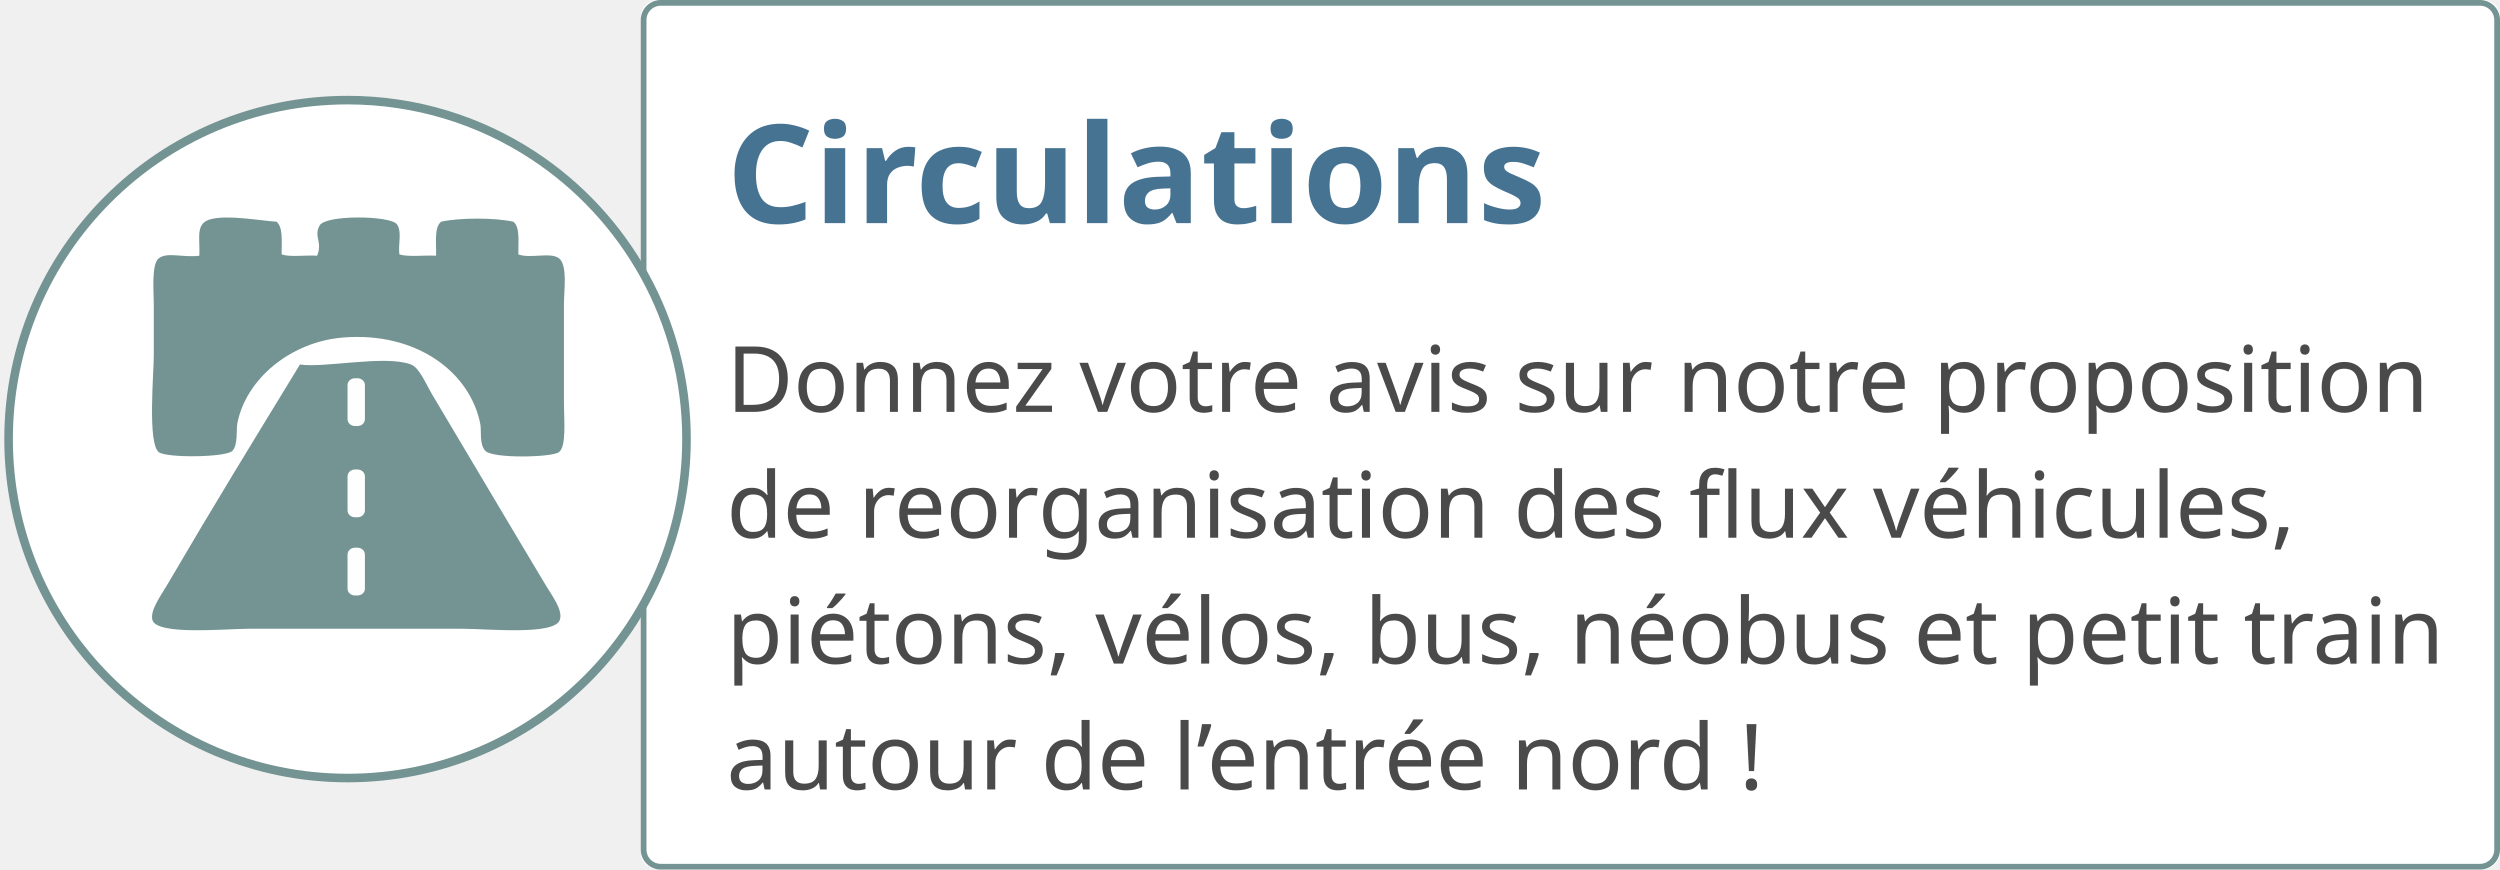
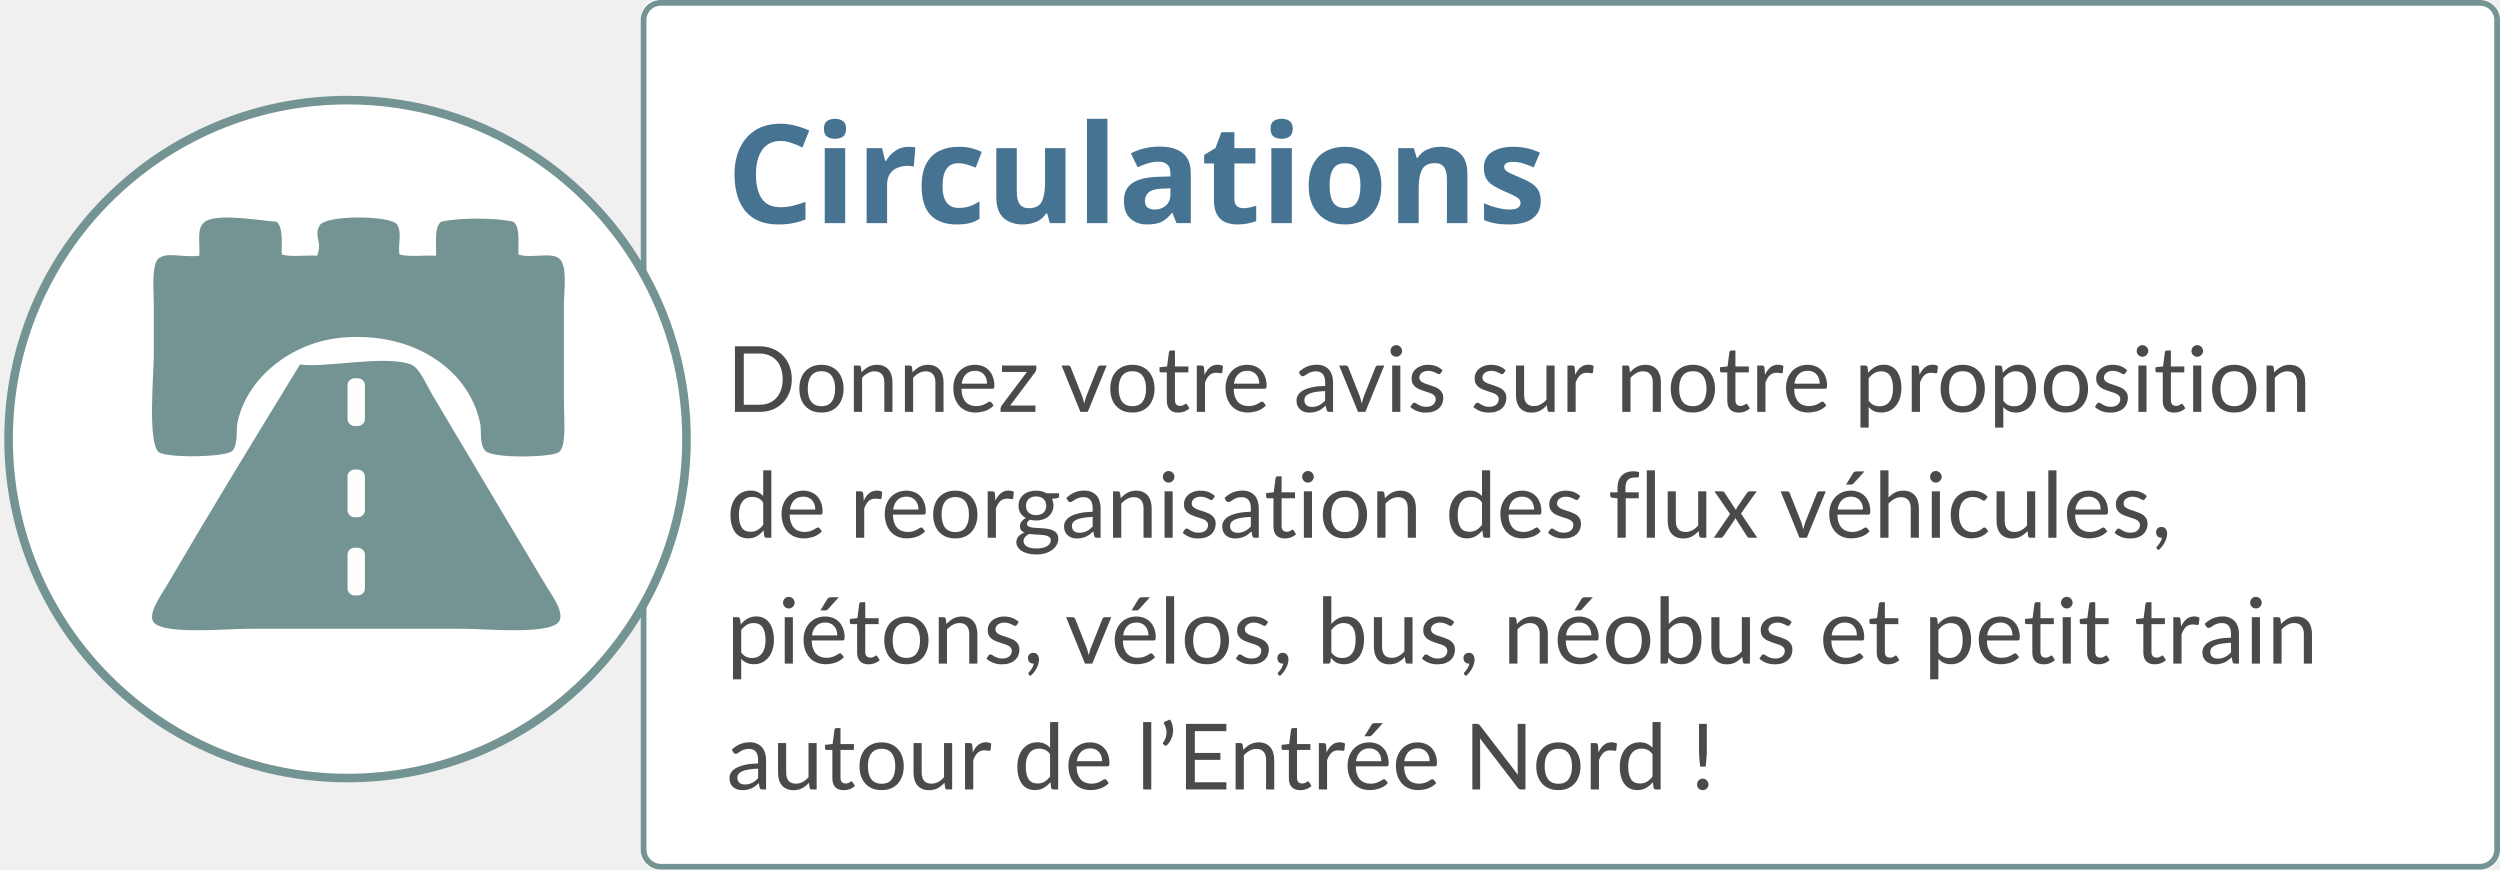
<svg xmlns="http://www.w3.org/2000/svg" xmlns:xlink="http://www.w3.org/1999/xlink" width="437px" height="152px" viewBox="0 0 437 152" version="1.1">
  <defs>
    <rect id="path-1" x="112" y="0" width="325" height="152" rx="3" />
  </defs>
  <g id="Page-1" stroke="none" stroke-width="1" fill="none" fill-rule="evenodd">
    <g id="Group-35">
      <g id="Group-37">
        <g id="Rectangle-16-Copy-2">
          <use fill="#FFFFFF" fill-rule="evenodd" xlink:href="#path-1" />
          <rect stroke="#749393" stroke-width="1" x="112.5" y="0.5" width="324" height="151" rx="3" />
        </g>
-         <text id="Circulations-Donnez" font-family="AvenirNext-Bold, Avenir Next, sans-serif" font-size="24" font-weight="bold">
+         <text id="Circulations-Donnez" font-family="AvenirNext-Bold, Avenir Next" font-size="24" font-weight="bold">
          <tspan x="127" y="39" fill="#477393">Circulations</tspan>
          <tspan x="264.496" y="39" font-size="16" fill="#477393"> </tspan>
-           <tspan x="127" y="72" font-family="AvenirNext-Regular, Avenir Next, sans-serif" font-size="16" font-weight="300" fill="#4A4A4A">Donnez votre avis sur notre proposition </tspan>
-           <tspan x="127" y="94" font-family="AvenirNext-Regular, Avenir Next, sans-serif" font-size="16" font-weight="300" fill="#4A4A4A">de reorganisation des flux véhicules, </tspan>
-           <tspan x="127" y="116" font-family="AvenirNext-Regular, Avenir Next, sans-serif" font-size="16" font-weight="300" fill="#4A4A4A">piétons, vélos, bus, néobus et petit train </tspan>
-           <tspan x="127" y="138" font-family="AvenirNext-Regular, Avenir Next, sans-serif" font-size="16" font-weight="300" fill="#4A4A4A">autour de l’entrée nord ! </tspan>
+           <tspan x="127" y="72" font-family="AvenirNext-Regular, Avenir Next, Lato, Sans-serif" font-size="16" font-weight="normal" fill="#4A4A4A">Donnez votre avis sur notre proposition </tspan>
+           <tspan x="127" y="94" font-family="AvenirNext-Regular, Avenir Next, Lato, Sans-serif" font-size="16" font-weight="normal" fill="#4A4A4A">de reorganisation des flux véhicules, </tspan>
+           <tspan x="127" y="116" font-family="AvenirNext-Regular, Avenir Next, Lato, Sans-serif" font-size="16" font-weight="normal" fill="#4A4A4A">piétons, vélos, bus, néobus et petit train </tspan>
+           <tspan x="127" y="138" font-family="AvenirNext-Regular, Avenir Next, Lato, Sans-serif" font-size="16" font-weight="normal" fill="#4A4A4A">autour de l’Entrée Nord ! </tspan>
        </text>
        <g id="icon-flux" transform="translate(0, 16)">
          <g id="Page-1-Copy-17" transform="translate(0.75, 0.75)">
            <path d="M119.25,60 C119.25,92.722 92.722,119.25 60,119.25 C27.278,119.25 0.75,92.722 0.75,60 C0.75,27.278 27.278,0.75 60,0.75 C71.981,0.75 83.131,4.306 92.453,10.42 C108.591,21.006 119.25,39.258 119.25,60 Z" id="Stroke-1" stroke="#749393" stroke-width="1.5" fill="#FFFFFF" />
            <path d="M47.597,22.002 C48.775,23.033 48.45,25.558 48.483,27.727 C50.107,28.241 52.683,27.803 54.681,27.95 C55.704,25.506 54.022,24.674 55.122,22.66 C56.166,20.756 67.486,20.919 68.618,22.443 C69.562,23.719 68.821,25.849 69.061,27.727 C70.778,28.219 73.403,27.816 75.473,27.95 C75.555,25.746 75.093,23.011 76.362,22.002 C79.648,21.284 85.691,21.284 88.978,22.002 C90.208,22.979 89.809,25.577 89.858,27.727 C92.062,28.502 95.434,27.269 96.943,28.388 C98.51,29.552 97.826,34.131 97.826,36.314 L97.826,53.705 C97.826,56.57 98.31,61.288 96.943,62.295 C95.71,63.201 85.484,63.443 84.108,62.077 C83.009,60.986 83.422,58.486 83.222,57.452 C81.467,48.239 71.932,41.159 59.106,42.259 C50.006,43.037 42.248,49.518 40.739,57.231 C40.526,58.322 40.884,61.051 39.853,62.077 C38.716,63.209 28.429,63.331 27.021,62.295 C25.017,60.823 26.132,48.565 26.132,45.341 L26.132,36.314 C26.132,34.39 25.668,29.378 27.021,28.388 C28.563,27.256 31.09,28.32 34.1,27.95 C34.226,24.772 33.359,22.263 36.094,21.561 C39.175,20.769 44.677,21.825 47.597,22.002" id="Fill-3" fill="#749393" />
            <path d="M51.687,46.96 C55.767,47.638 66.595,45.248 71.091,46.96 C72.576,47.526 73.726,50.421 74.841,52.29 C81.797,63.933 87.56,73.744 94.686,85.606 C95.833,87.514 97.672,89.915 97.111,91.6 C96.193,94.356 84.596,93.154 79.909,93.154 L42.867,93.154 C38.537,93.154 26.613,94.364 25.886,91.6 C25.45,89.934 27.387,87.341 28.534,85.381 C36.461,71.826 43.551,60.282 51.687,46.96" id="Fill-5" fill="#749393" />
            <path d="M63.038,56.527 C63.038,57.187 62.458,57.722 61.735,57.722 L61.303,57.722 C60.58,57.722 60,57.187 60,56.527 L60,50.559 C60,49.899 60.58,49.367 61.303,49.367 L61.735,49.367 C62.458,49.367 63.038,49.899 63.038,50.559 L63.038,56.527 Z" id="Fill-7" fill="#FEFEFE" />
            <path d="M63.038,72.473 C63.038,73.133 62.458,73.671 61.735,73.671 L61.303,73.671 C60.58,73.671 60,73.133 60,72.473 L60,66.511 C60,65.851 60.58,65.316 61.303,65.316 L61.735,65.316 C62.458,65.316 63.038,65.851 63.038,66.511 L63.038,72.473 Z" id="Fill-9" fill="#FEFEFE" />
            <path d="M63.038,86.147 C63.038,86.807 62.458,87.342 61.735,87.342 L61.303,87.342 C60.58,87.342 60,86.807 60,86.147 L60,80.179 C60,79.519 60.58,78.987 61.303,78.987 L61.735,78.987 C62.458,78.987 63.038,79.519 63.038,80.179 L63.038,86.147 Z" id="Fill-11" fill="#FEFEFE" />
          </g>
        </g>
      </g>
    </g>
  </g>
</svg>
